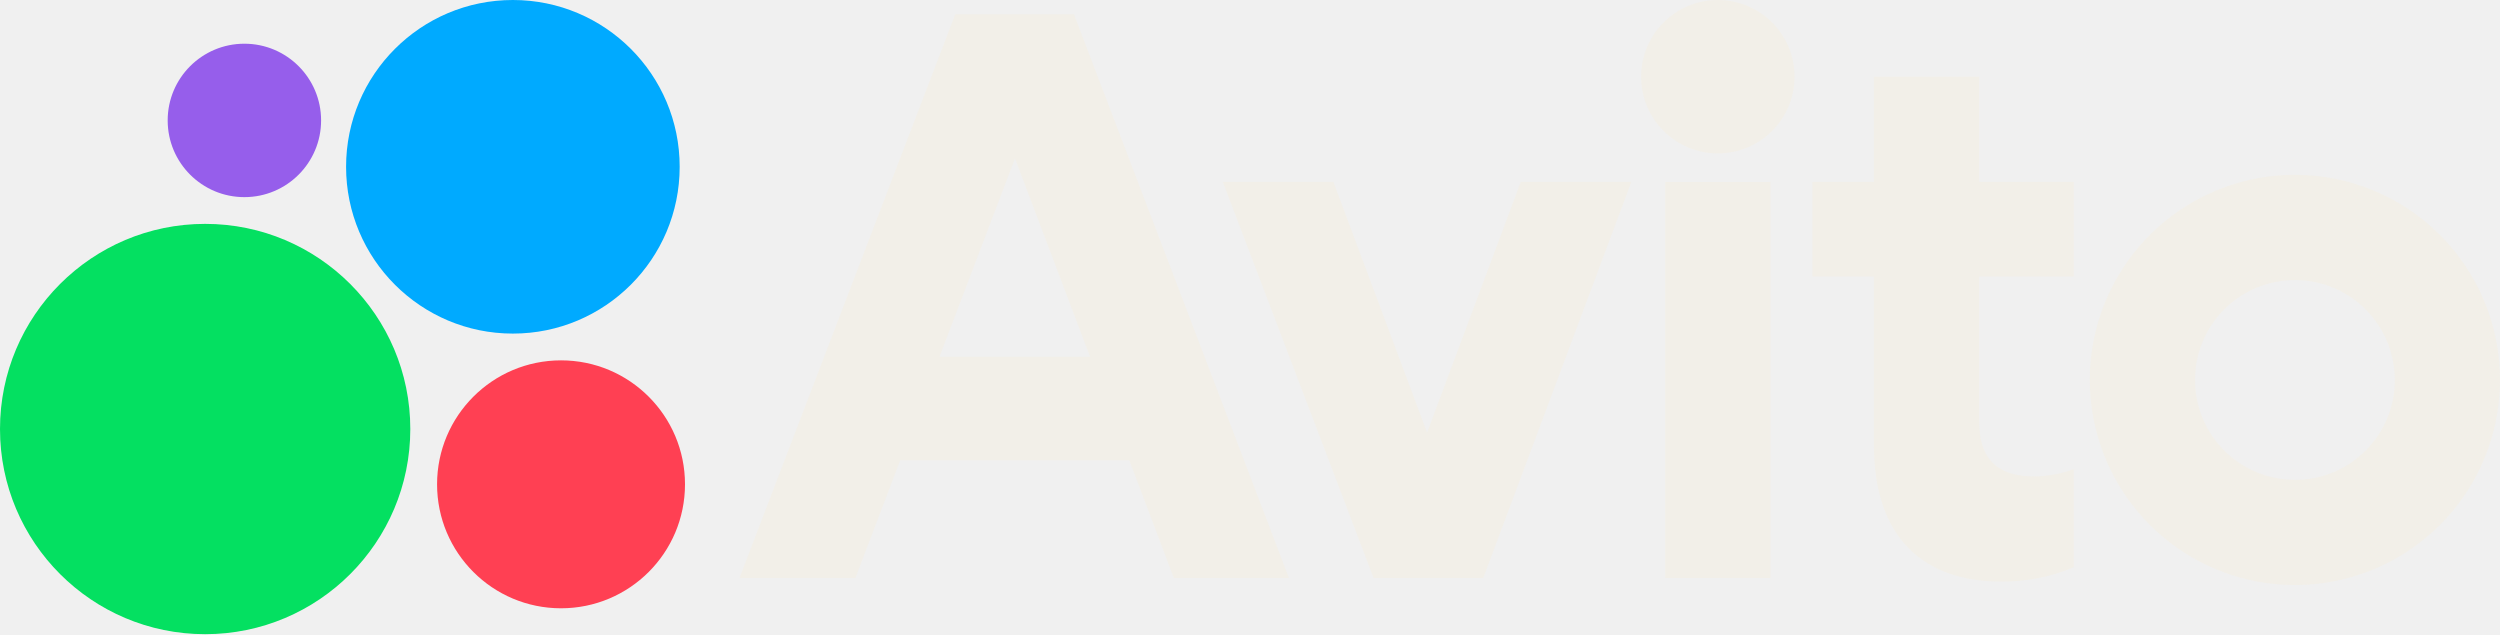
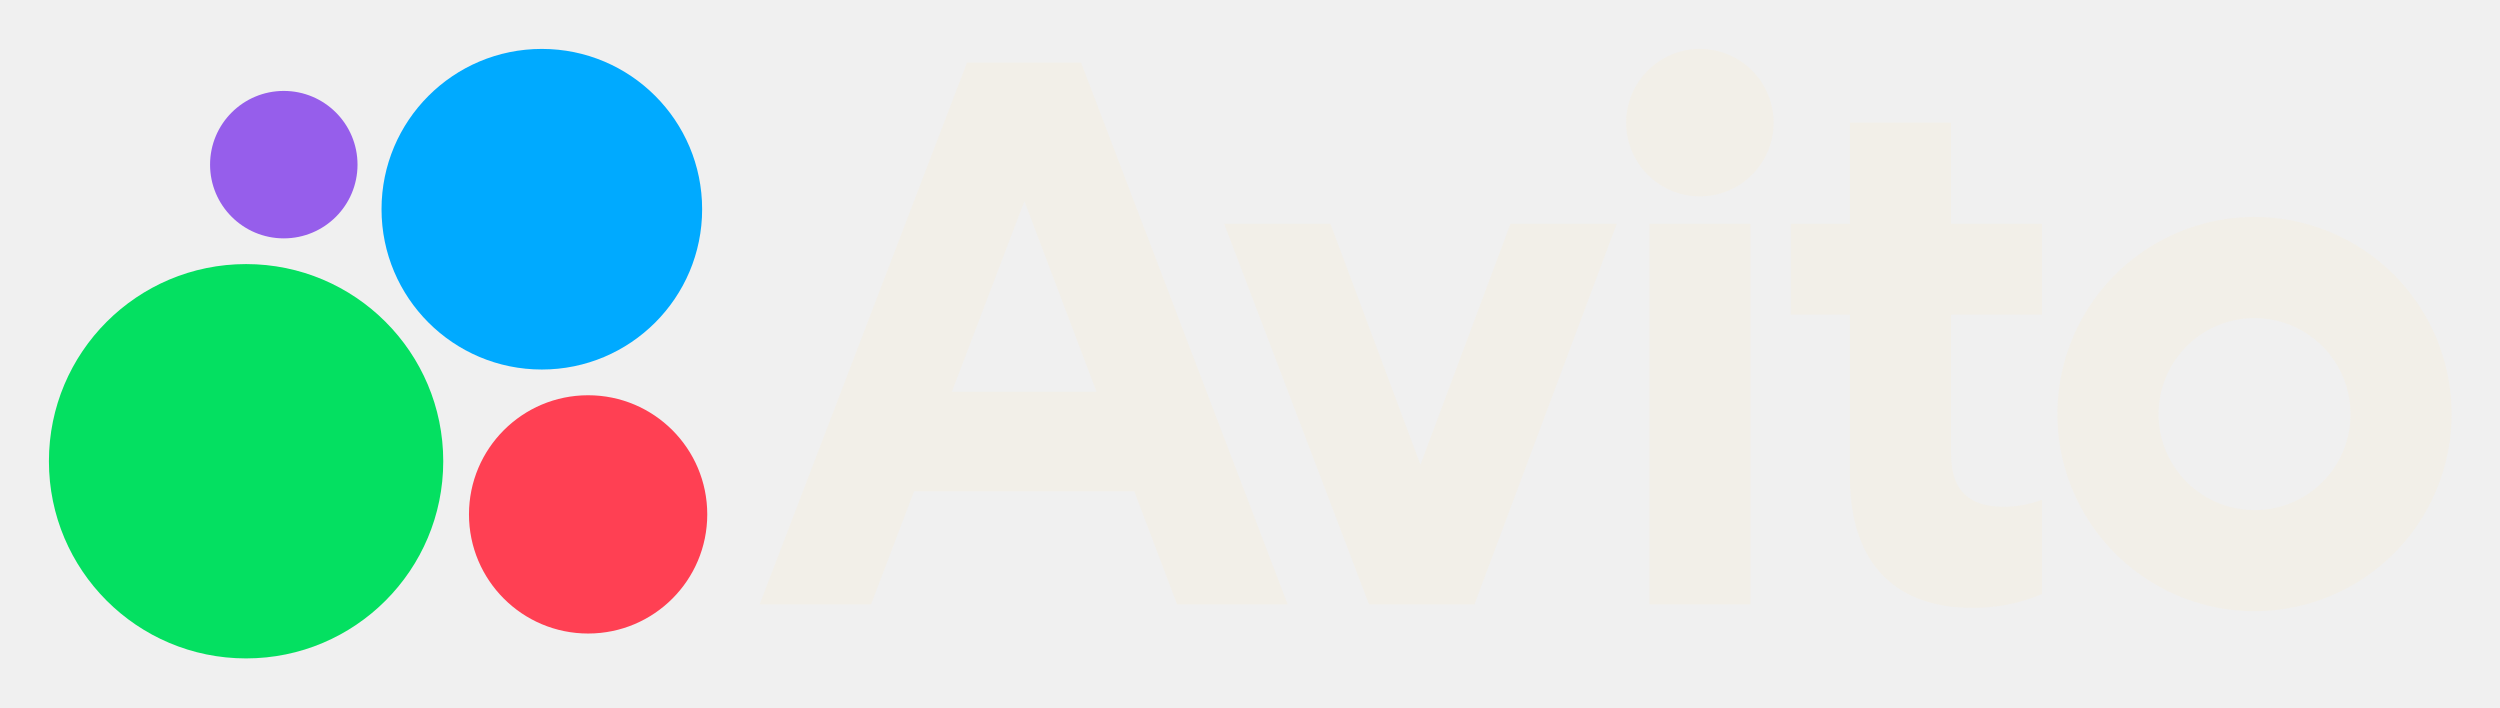
- <svg xmlns="http://www.w3.org/2000/svg" viewBox="0.406 0.406 1493.524 378.864" fill="none" preserveAspectRatio="xMidYMid meet">
+ <svg xmlns="http://www.w3.org/2000/svg" viewBox="-30 -30 1554 440" fill="none" preserveAspectRatio="xMidYMid meet">
  <style>.d{transform-box:fill-box;transform-origin:center;animation:p 4.8s ease-in-out infinite}.d2{animation-delay:.3s}.d3{animation-delay:.6s}.d4{animation-delay:.9s}@keyframes p{0%,30%,100%{transform:scale(1)}15%{transform:scale(1.12)}}@media (prefers-reduced-motion:reduce){.d{animation:none}}</style>
-   <g clip-path="url(#46433bf7-f641-4e6a-bbc4-ef72b038fee1)">
+   <g>
    <path d="M571.081 8.935L442.188 345.694H511.456L538.205 275.36H675.054L701.676 345.694H770.418L642.003 8.935H571.081ZM561.676 213.555L606.773 95.054L651.615 213.555H561.676Z" fill="#f2efe8" />
    <path d="M1371.41 104.856C1347.17 104.856 1323.48 112.042 1303.33 125.506C1283.18 138.969 1267.48 158.106 1258.21 180.494C1248.93 202.883 1246.51 227.519 1251.23 251.287C1255.96 275.055 1267.63 296.888 1284.77 314.023C1301.9 331.159 1323.73 342.829 1347.5 347.557C1371.27 352.284 1395.91 349.858 1418.3 340.584C1440.68 331.31 1459.82 315.606 1473.28 295.456C1486.75 275.307 1493.93 251.617 1493.93 227.384C1493.93 194.887 1481.02 163.722 1458.05 140.744C1435.07 117.765 1403.9 104.856 1371.41 104.856ZM1371.41 287.088C1359.6 287.088 1348.06 283.587 1338.25 277.029C1328.43 270.47 1320.78 261.148 1316.26 250.241C1311.74 239.335 1310.56 227.333 1312.87 215.755C1315.17 204.177 1320.85 193.541 1329.2 185.194C1337.55 176.846 1348.18 171.161 1359.76 168.858C1371.34 166.555 1383.34 167.737 1394.25 172.255C1405.15 176.772 1414.48 184.423 1421.04 194.238C1427.59 204.054 1431.09 215.594 1431.09 227.4C1431.11 235.241 1429.57 243.009 1426.58 250.256C1423.58 257.503 1419.19 264.088 1413.64 269.633C1408.1 275.179 1401.51 279.575 1394.26 282.57C1387.02 285.565 1379.25 287.1 1371.41 287.088Z" fill="#f2efe8" />
    <path d="M852.957 258.843L797.008 109.105H730.939L820.989 345.694H886.533L974.975 109.105H908.906L852.957 258.843Z" fill="#f2efe8" />
    <path d="M1182.78 46.234H1119.91V109.105H1083.15V165.595H1119.91V266.306C1119.91 323.321 1151.35 347.826 1195.57 347.826C1210.57 348.043 1225.45 345.138 1239.27 339.297V280.691C1231.75 283.463 1223.82 284.932 1215.81 285.035C1196.72 285.035 1182.78 277.572 1182.78 252V165.595H1239.27V109.105H1182.78V46.234Z" fill="#f2efe8" />
    <path d="M1026.66 92.062C1051.97 92.062 1072.49 71.544 1072.49 46.234C1072.49 20.924 1051.97 0.406 1026.66 0.406C1001.35 0.406 980.83 20.924 980.83 46.234C980.83 71.544 1001.35 92.062 1026.66 92.062Z" fill="#f2efe8" />
    <path d="M1058.1 109.105H995.232V345.694H1058.1V109.105Z" fill="#f2efe8" />
    <path d="M122.965 379.27C190.652 379.27 245.524 324.398 245.524 256.711C245.524 189.023 190.652 134.152 122.965 134.152C55.278 134.152 0.406 189.023 0.406 256.711C0.406 324.398 55.278 379.27 122.965 379.27Z" fill="#04E061" class="d d1" />
    <path d="M335.574 363.803C376.475 363.803 409.631 330.646 409.631 289.745C409.631 248.844 376.475 215.688 335.574 215.688C294.673 215.688 261.516 248.844 261.516 289.745C261.516 330.646 294.673 363.803 335.574 363.803Z" fill="#FF4053" class="d d2" />
    <path d="M146.404 118.175C171.715 118.175 192.233 97.657 192.233 72.347C192.233 47.036 171.715 26.518 146.404 26.518C121.094 26.518 100.576 47.036 100.576 72.347C100.576 97.657 121.094 118.175 146.404 118.175Z" fill="#965EEB" class="d d3" />
    <path d="M306.803 199.696C361.835 199.696 406.448 155.083 406.448 100.051C406.448 45.018 361.835 0.406 306.803 0.406C251.77 0.406 207.158 45.018 207.158 100.051C207.158 155.083 251.77 199.696 306.803 199.696Z" fill="#00AAFF" class="d d4" />
  </g>
-   <defs>
-     <clipPath id="46433bf7-f641-4e6a-bbc4-ef72b038fee1">
-       <rect width="1494" height="380" fill="white" />
-     </clipPath>
-   </defs>
</svg>
